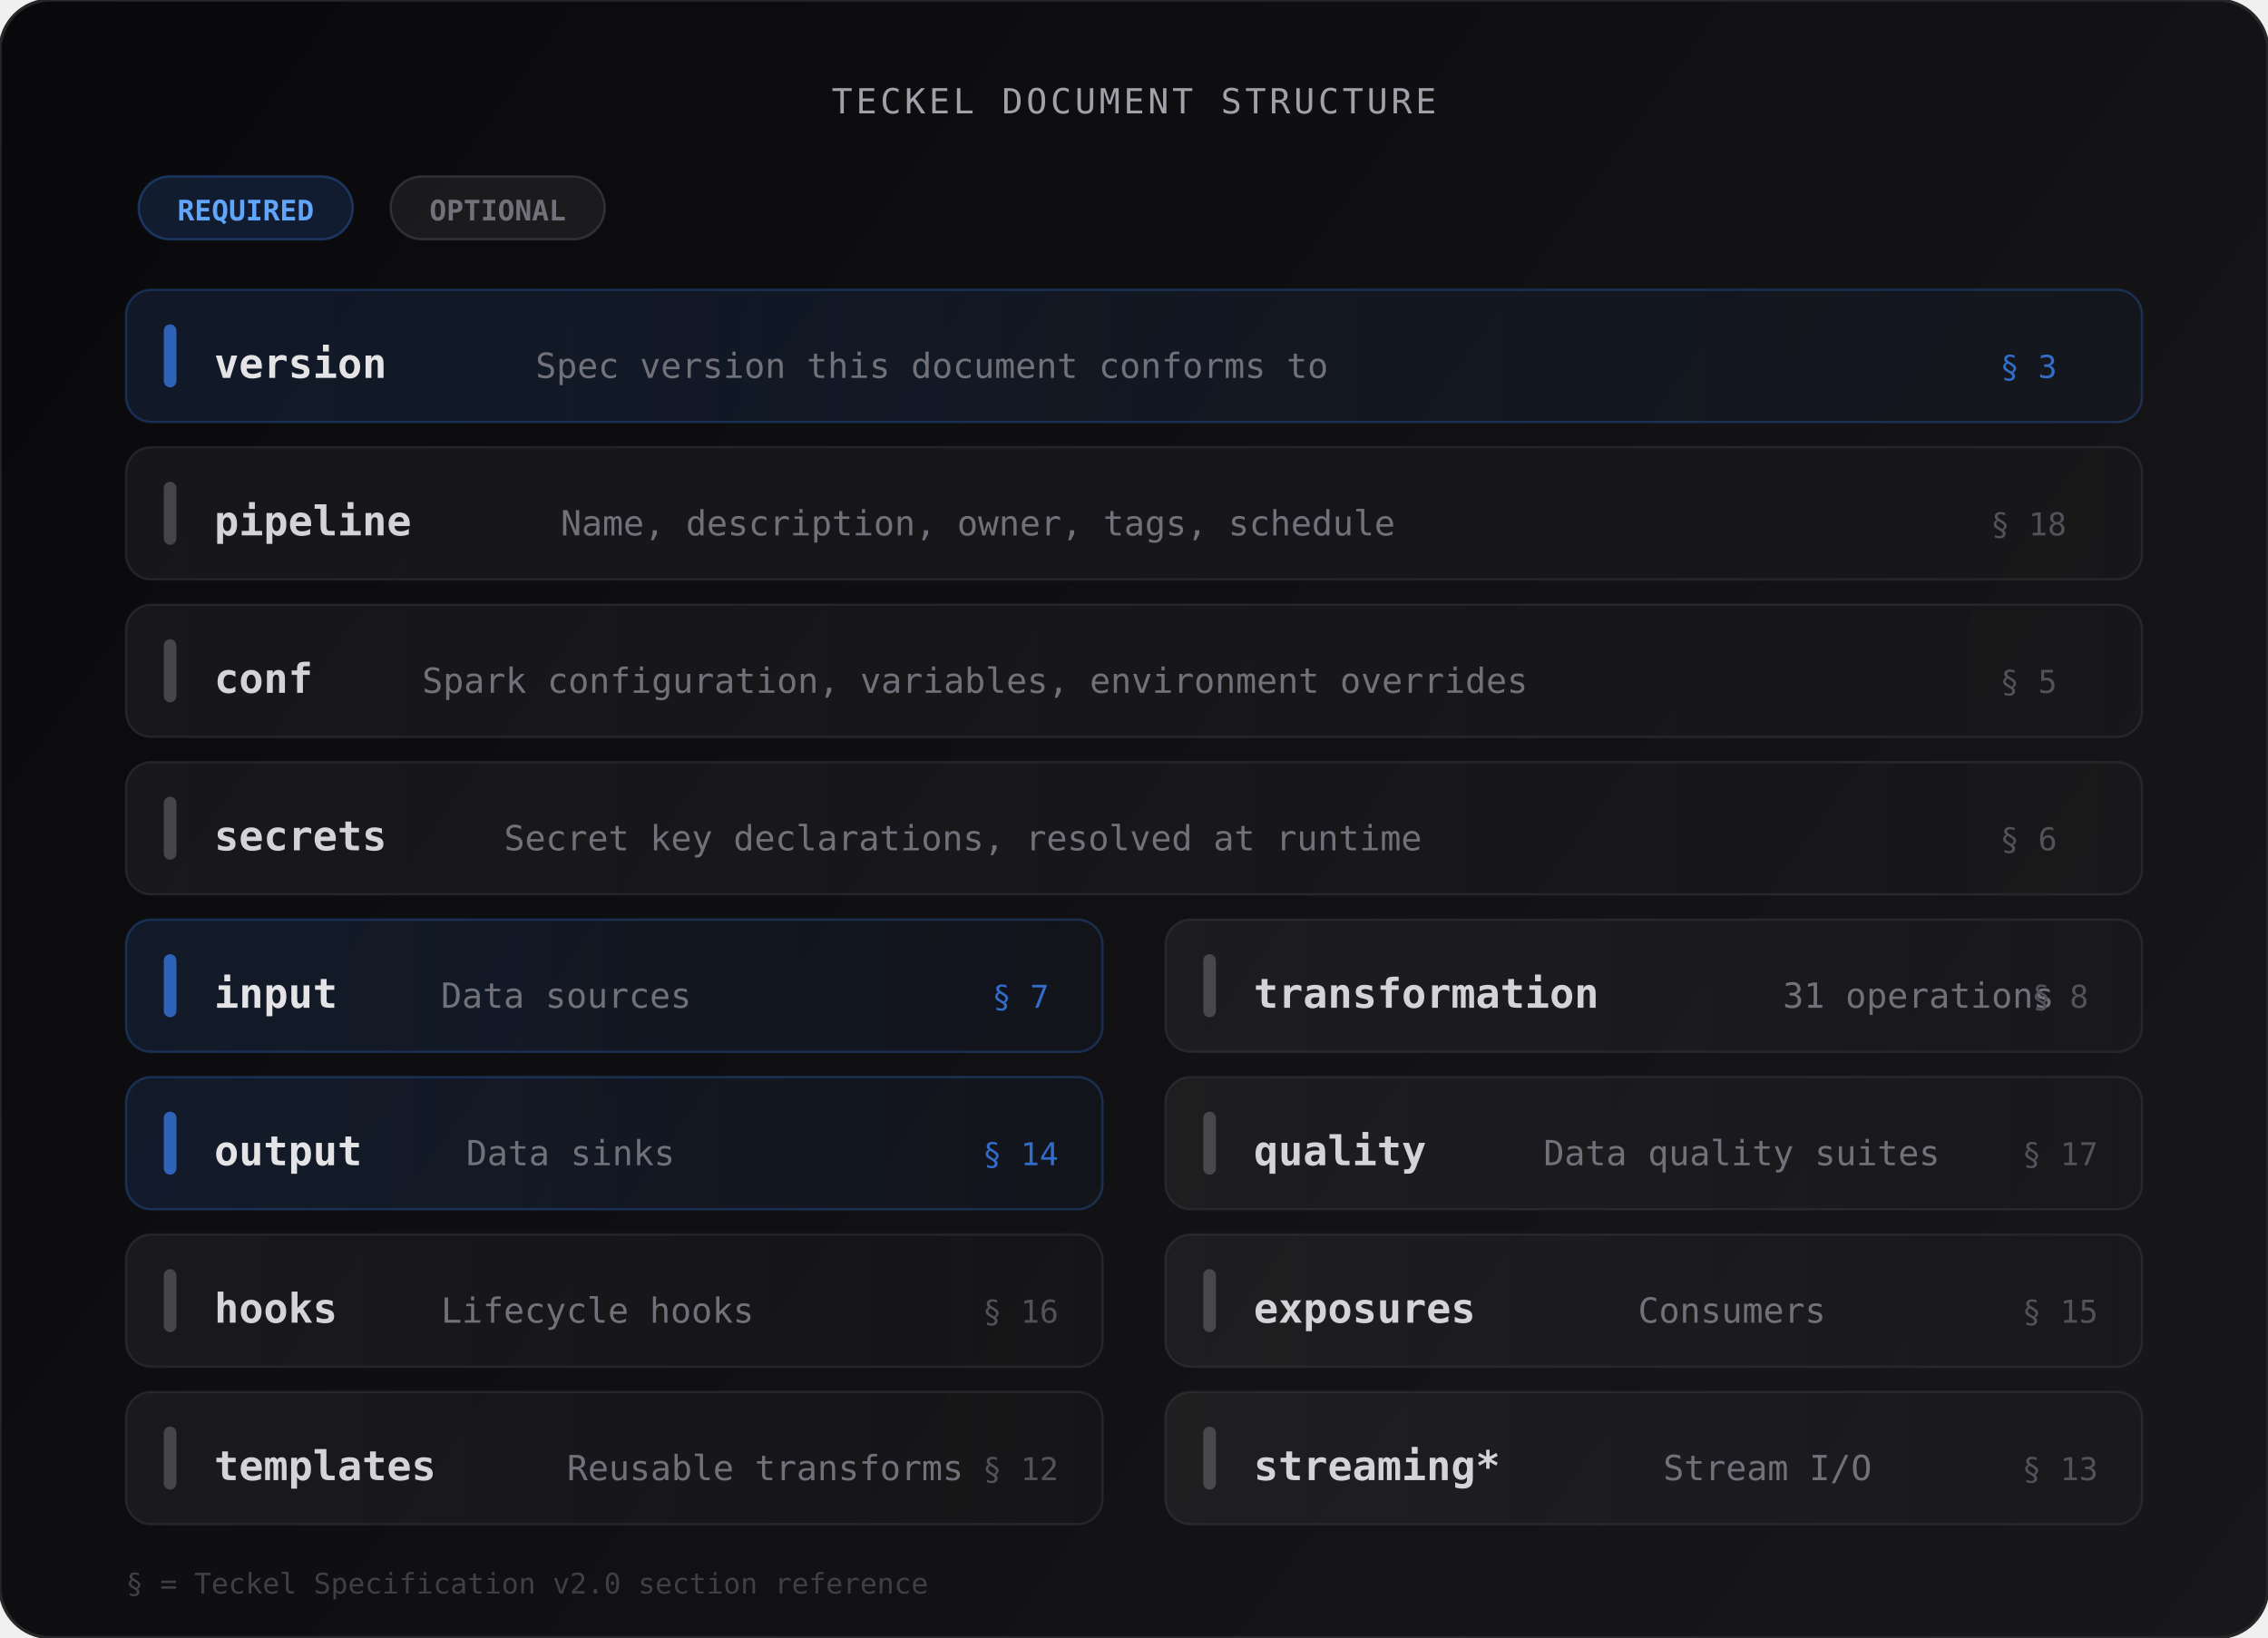
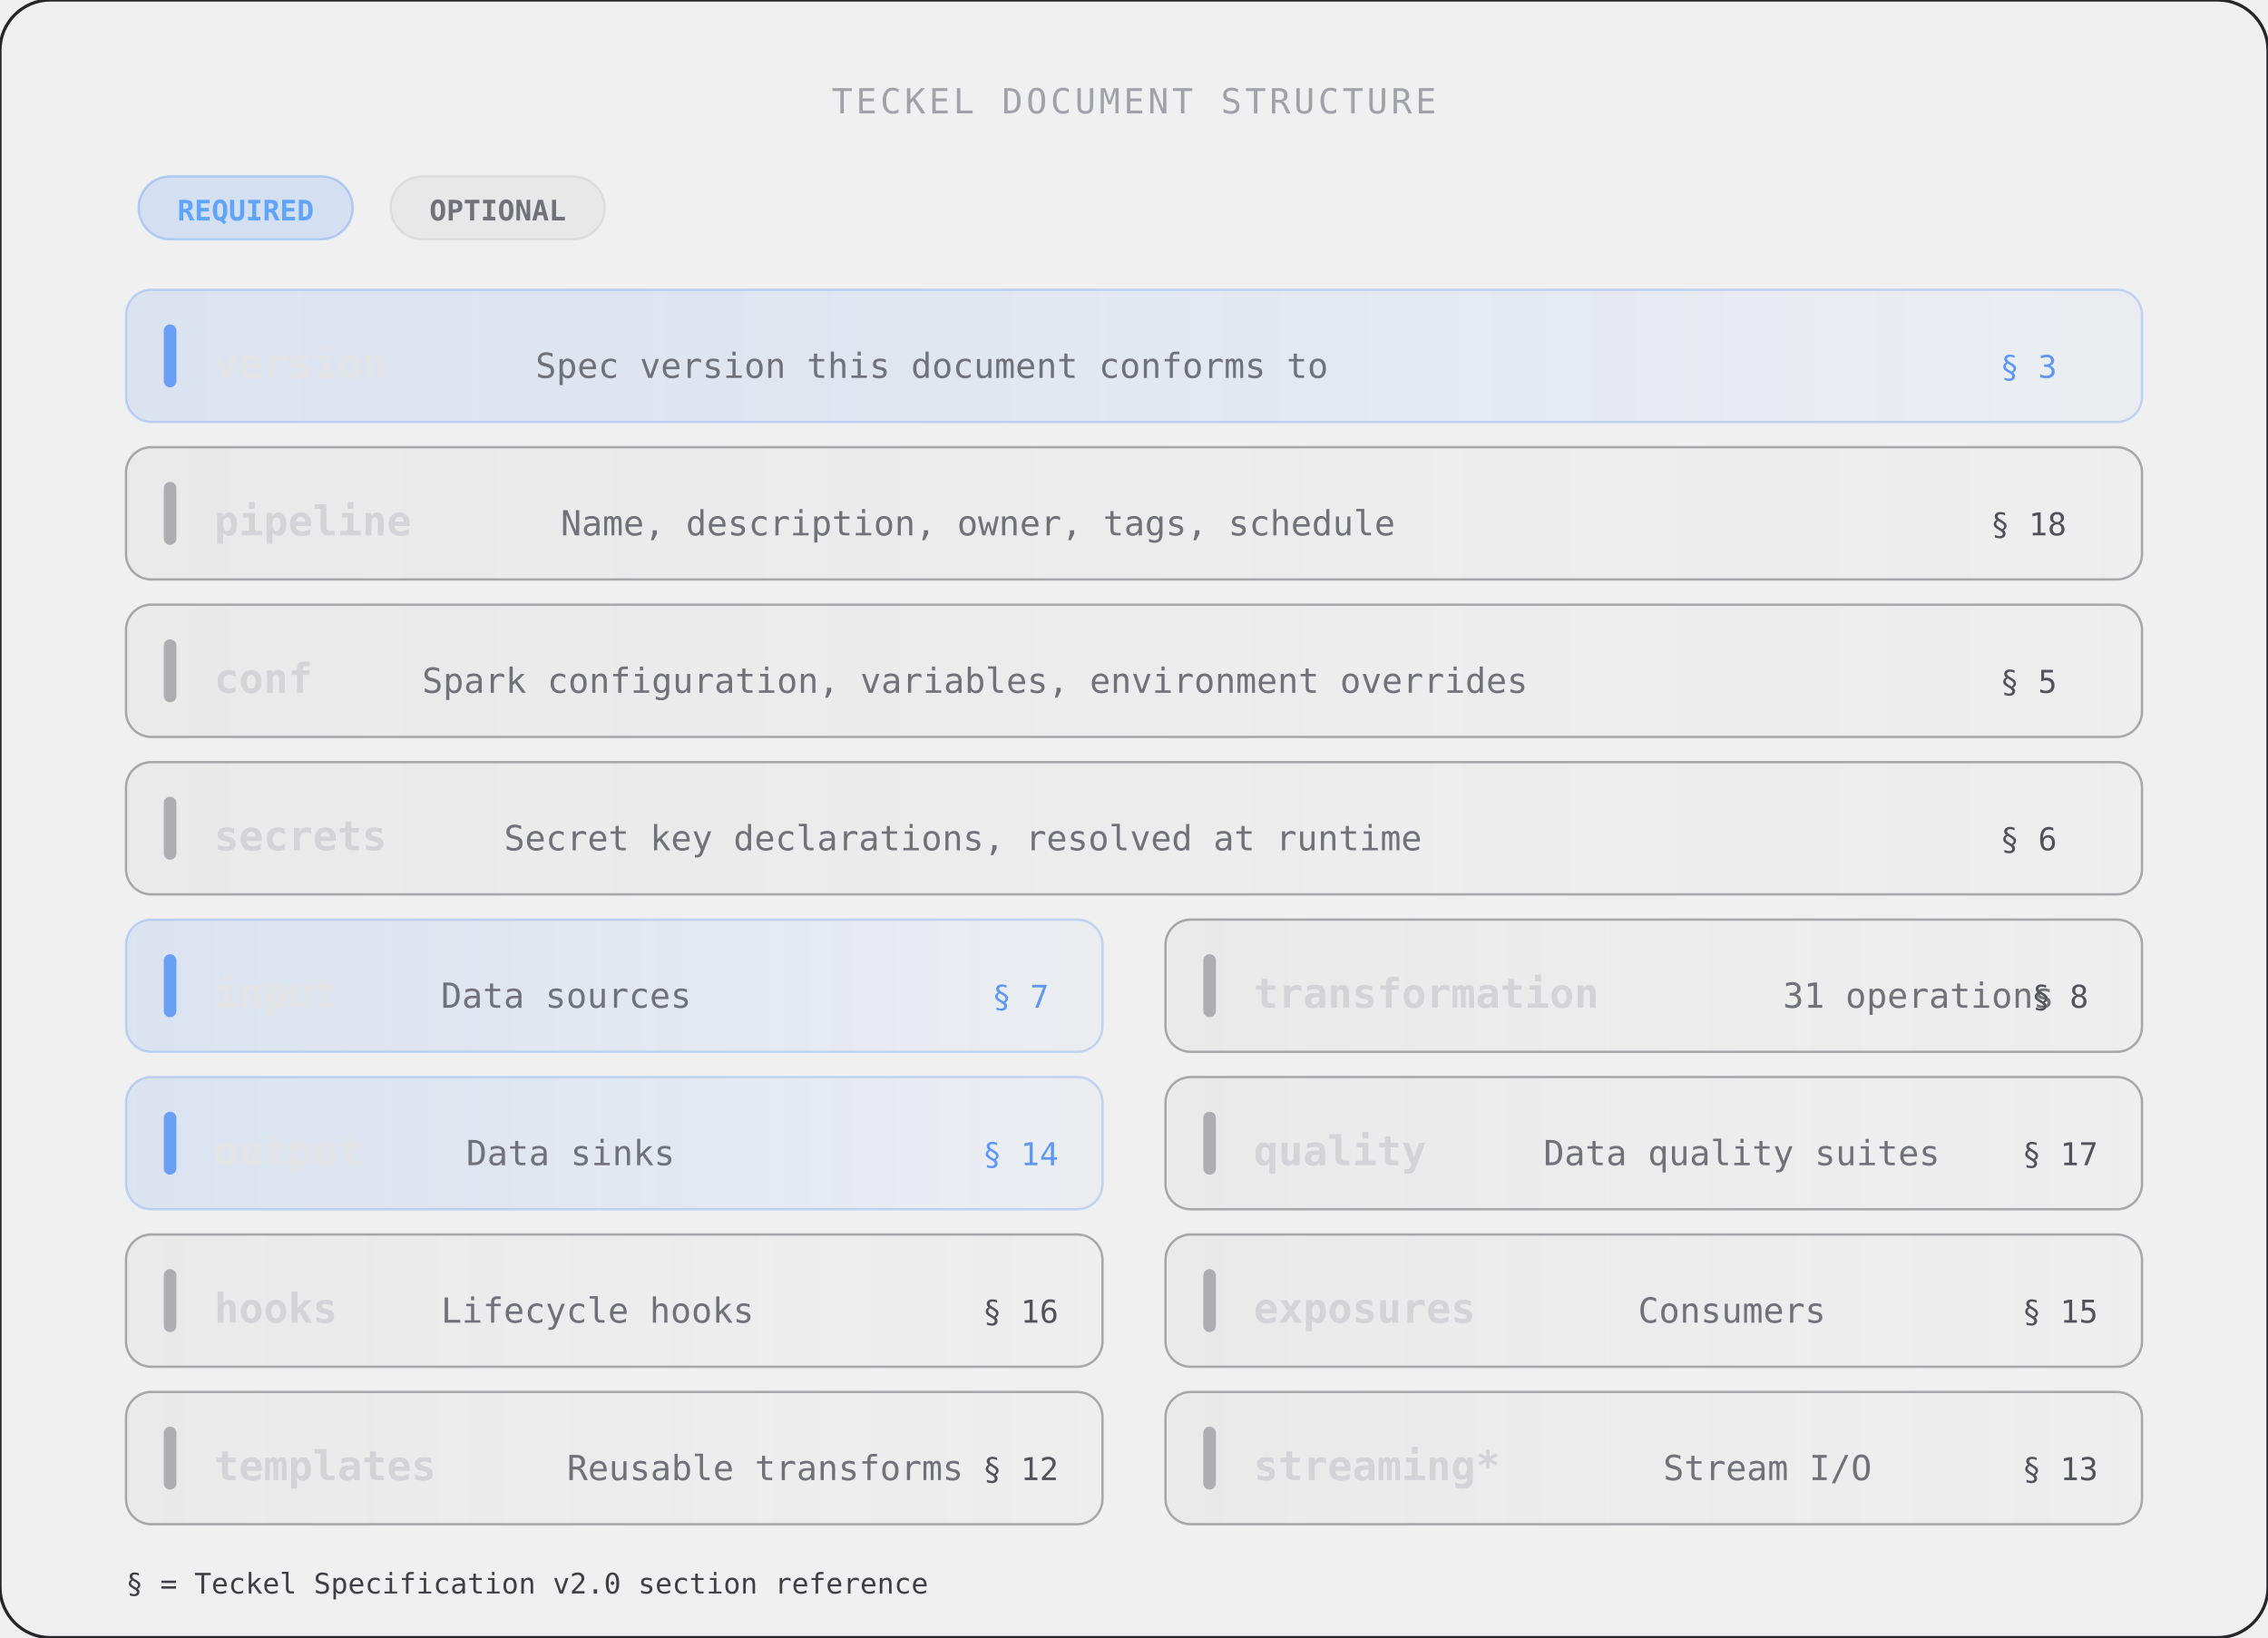
<svg xmlns="http://www.w3.org/2000/svg" viewBox="0 0 720 520" fill="none">
+   <style>
+     /* Default: dark mode (existing colors) */
+     .bg-main { fill: none; }
+     .bg-border { stroke: #27272a; }
+ 
+     /* Light mode overrides */
+     @media (prefers-color-scheme: light) {
+       .bg-border { stroke: #e4e4e7; }
+ 
+       /* Text color inversions */
+       text[fill="#e4e4e7"] { fill: #18181b; }
+       text[fill="#d4d4d8"] { fill: #27272a; }
+       text[fill="#a1a1aa"] { fill: #52525b; }
+       text[fill="#71717a"] { fill: #6b7280; }
+       text[fill="#52525b"] { fill: #71717a; }
+       text[fill="#3f3f46"] { fill: #a1a1aa; }
+ 
+       /* Stroke/line inversions */
+       path[stroke="#3f3f46"] { stroke: #d4d4d8; }
+       line[stroke="#3f3f46"] { stroke: #d4d4d8; }
+       line[stroke="#27272a"] { stroke: #e4e4e7; }
+       path[stroke="#27272a"] { stroke: #e4e4e7; }
+ 
+       /* Arrow markers */
+       marker path[stroke="#71717a"] { stroke: #6b7280; }
+       marker path[stroke="#ef4444"] { stroke: #ef4444; }
+ 
+       /* Rect borders */
+       rect[stroke="#27272a"] { stroke: #e4e4e7; }
+       rect[stroke="#3f3f46"] { stroke: #d4d4d8; }
+ 
+       /* Card/container fills - subtle backgrounds */
+       rect[fill="#3f3f46"] { fill: #d4d4d8; }
+ 
+       /* Venn diagram cover fills (used in except/anti) */
+       circle[fill="#18181b"] { fill: #ffffff; }
+ 
+       /* Table header backgrounds */
+       rect[fill-opacity="0.3"][fill="#3f3f46"] { fill: #e4e4e7; fill-opacity: 0.5; }
+     }
+   </style>
  <defs>
-     <linearGradient id="bg2" x1="0" y1="0" x2="720" y2="520" gradientUnits="userSpaceOnUse">
-       <stop offset="0%" stop-color="#09090b" />
-       <stop offset="100%" stop-color="#18181b" />
-     </linearGradient>
    <linearGradient id="req" x1="0" y1="0" x2="1" y2="0">
      <stop offset="0%" stop-color="#3b82f6" stop-opacity="0.12" />
      <stop offset="100%" stop-color="#3b82f6" stop-opacity="0.03" />
    </linearGradient>
    <linearGradient id="opt" x1="0" y1="0" x2="1" y2="0">
      <stop offset="0%" stop-color="#a1a1aa" stop-opacity="0.08" />
      <stop offset="100%" stop-color="#a1a1aa" stop-opacity="0.02" />
    </linearGradient>
  </defs>
-   <rect width="720" height="520" rx="16" fill="url(#bg2)" />
-   <rect width="720" height="520" rx="16" stroke="#27272a" stroke-width="1" fill="none" />
+   <rect width="720" height="520" rx="16" class="bg-main" />
+   <rect width="720" height="520" rx="16" class="bg-border" stroke-width="1" fill="none" />
  <text x="360" y="36" text-anchor="middle" fill="#a1a1aa" font-family="ui-monospace,SFMono-Regular,Menlo,monospace" font-size="11" letter-spacing="0.1em">TECKEL DOCUMENT STRUCTURE</text>
  <g transform="translate(44, 56)">
    <rect width="68" height="20" rx="10" fill="#3b82f6" fill-opacity="0.15" stroke="#3b82f6" stroke-opacity="0.3" stroke-width="0.75" />
    <text x="34" y="14" text-anchor="middle" fill="#60a5fa" font-family="ui-monospace,SFMono-Regular,Menlo,monospace" font-size="9" font-weight="600">REQUIRED</text>
  </g>
  <g transform="translate(124, 56)">
    <rect width="68" height="20" rx="10" fill="#a1a1aa" fill-opacity="0.1" stroke="#a1a1aa" stroke-opacity="0.2" stroke-width="0.75" />
    <text x="34" y="14" text-anchor="middle" fill="#71717a" font-family="ui-monospace,SFMono-Regular,Menlo,monospace" font-size="9" font-weight="600">OPTIONAL</text>
  </g>
  <g transform="translate(40, 92)">
    <rect width="640" height="42" rx="8" fill="url(#req)" stroke="#3b82f6" stroke-opacity="0.25" stroke-width="0.75" />
    <rect x="12" y="11" width="4" height="20" rx="2" fill="#3b82f6" opacity="0.7" />
    <text x="28" y="28" fill="#e4e4e7" font-family="ui-monospace,SFMono-Regular,Menlo,monospace" font-size="13" font-weight="600">version</text>
    <text x="130" y="28" fill="#71717a" font-family="ui-monospace,SFMono-Regular,Menlo,monospace" font-size="11">Spec version this document conforms to</text>
    <text x="604" y="28" text-anchor="middle" fill="#3b82f6" font-family="ui-monospace,SFMono-Regular,Menlo,monospace" font-size="10" font-weight="500" opacity="0.8">§ 3</text>
  </g>
  <g transform="translate(40, 142)">
    <rect width="640" height="42" rx="8" fill="url(#opt)" stroke="#3f3f46" stroke-opacity="0.4" stroke-width="0.75" />
    <rect x="12" y="11" width="4" height="20" rx="2" fill="#71717a" opacity="0.5" />
    <text x="28" y="28" fill="#d4d4d8" font-family="ui-monospace,SFMono-Regular,Menlo,monospace" font-size="13" font-weight="600">pipeline</text>
    <text x="138" y="28" fill="#71717a" font-family="ui-monospace,SFMono-Regular,Menlo,monospace" font-size="11">Name, description, owner, tags, schedule</text>
    <text x="604" y="28" text-anchor="middle" fill="#52525b" font-family="ui-monospace,SFMono-Regular,Menlo,monospace" font-size="10" font-weight="500">§ 18</text>
  </g>
  <g transform="translate(40, 192)">
    <rect width="640" height="42" rx="8" fill="url(#opt)" stroke="#3f3f46" stroke-opacity="0.4" stroke-width="0.75" />
    <rect x="12" y="11" width="4" height="20" rx="2" fill="#71717a" opacity="0.5" />
    <text x="28" y="28" fill="#d4d4d8" font-family="ui-monospace,SFMono-Regular,Menlo,monospace" font-size="13" font-weight="600">conf</text>
    <text x="94" y="28" fill="#71717a" font-family="ui-monospace,SFMono-Regular,Menlo,monospace" font-size="11">Spark configuration, variables, environment overrides</text>
    <text x="604" y="28" text-anchor="middle" fill="#52525b" font-family="ui-monospace,SFMono-Regular,Menlo,monospace" font-size="10" font-weight="500">§ 5</text>
  </g>
  <g transform="translate(40, 242)">
    <rect width="640" height="42" rx="8" fill="url(#opt)" stroke="#3f3f46" stroke-opacity="0.4" stroke-width="0.75" />
    <rect x="12" y="11" width="4" height="20" rx="2" fill="#71717a" opacity="0.5" />
    <text x="28" y="28" fill="#d4d4d8" font-family="ui-monospace,SFMono-Regular,Menlo,monospace" font-size="13" font-weight="600">secrets</text>
    <text x="120" y="28" fill="#71717a" font-family="ui-monospace,SFMono-Regular,Menlo,monospace" font-size="11">Secret key declarations, resolved at runtime</text>
    <text x="604" y="28" text-anchor="middle" fill="#52525b" font-family="ui-monospace,SFMono-Regular,Menlo,monospace" font-size="10" font-weight="500">§ 6</text>
  </g>
  <g transform="translate(40, 292)">
    <rect width="310" height="42" rx="8" fill="url(#req)" stroke="#3b82f6" stroke-opacity="0.25" stroke-width="0.75" />
    <rect x="12" y="11" width="4" height="20" rx="2" fill="#3b82f6" opacity="0.7" />
    <text x="28" y="28" fill="#e4e4e7" font-family="ui-monospace,SFMono-Regular,Menlo,monospace" font-size="13" font-weight="600">input</text>
    <text x="100" y="28" fill="#71717a" font-family="ui-monospace,SFMono-Regular,Menlo,monospace" font-size="11">Data sources</text>
    <text x="284" y="28" text-anchor="middle" fill="#3b82f6" font-family="ui-monospace,SFMono-Regular,Menlo,monospace" font-size="10" font-weight="500" opacity="0.8">§ 7</text>
  </g>
  <g transform="translate(370, 292)">
    <rect width="310" height="42" rx="8" fill="url(#opt)" stroke="#3f3f46" stroke-opacity="0.4" stroke-width="0.75" />
    <rect x="12" y="11" width="4" height="20" rx="2" fill="#71717a" opacity="0.5" />
    <text x="28" y="28" fill="#d4d4d8" font-family="ui-monospace,SFMono-Regular,Menlo,monospace" font-size="13" font-weight="600">transformation</text>
    <text x="196" y="28" fill="#71717a" font-family="ui-monospace,SFMono-Regular,Menlo,monospace" font-size="11">31 operations</text>
    <text x="284" y="28" text-anchor="middle" fill="#52525b" font-family="ui-monospace,SFMono-Regular,Menlo,monospace" font-size="10" font-weight="500">§ 8</text>
  </g>
  <g transform="translate(40, 342)">
    <rect width="310" height="42" rx="8" fill="url(#req)" stroke="#3b82f6" stroke-opacity="0.25" stroke-width="0.75" />
    <rect x="12" y="11" width="4" height="20" rx="2" fill="#3b82f6" opacity="0.7" />
    <text x="28" y="28" fill="#e4e4e7" font-family="ui-monospace,SFMono-Regular,Menlo,monospace" font-size="13" font-weight="600">output</text>
    <text x="108" y="28" fill="#71717a" font-family="ui-monospace,SFMono-Regular,Menlo,monospace" font-size="11">Data sinks</text>
    <text x="284" y="28" text-anchor="middle" fill="#3b82f6" font-family="ui-monospace,SFMono-Regular,Menlo,monospace" font-size="10" font-weight="500" opacity="0.8">§ 14</text>
  </g>
  <g transform="translate(370, 342)">
    <rect width="310" height="42" rx="8" fill="url(#opt)" stroke="#3f3f46" stroke-opacity="0.4" stroke-width="0.75" />
    <rect x="12" y="11" width="4" height="20" rx="2" fill="#71717a" opacity="0.5" />
    <text x="28" y="28" fill="#d4d4d8" font-family="ui-monospace,SFMono-Regular,Menlo,monospace" font-size="13" font-weight="600">quality</text>
    <text x="120" y="28" fill="#71717a" font-family="ui-monospace,SFMono-Regular,Menlo,monospace" font-size="11">Data quality suites</text>
    <text x="284" y="28" text-anchor="middle" fill="#52525b" font-family="ui-monospace,SFMono-Regular,Menlo,monospace" font-size="10" font-weight="500">§ 17</text>
  </g>
  <g transform="translate(40, 392)">
    <rect width="310" height="42" rx="8" fill="url(#opt)" stroke="#3f3f46" stroke-opacity="0.4" stroke-width="0.75" />
    <rect x="12" y="11" width="4" height="20" rx="2" fill="#71717a" opacity="0.5" />
    <text x="28" y="28" fill="#d4d4d8" font-family="ui-monospace,SFMono-Regular,Menlo,monospace" font-size="13" font-weight="600">hooks</text>
    <text x="100" y="28" fill="#71717a" font-family="ui-monospace,SFMono-Regular,Menlo,monospace" font-size="11">Lifecycle hooks</text>
    <text x="284" y="28" text-anchor="middle" fill="#52525b" font-family="ui-monospace,SFMono-Regular,Menlo,monospace" font-size="10" font-weight="500">§ 16</text>
  </g>
  <g transform="translate(370, 392)">
    <rect width="310" height="42" rx="8" fill="url(#opt)" stroke="#3f3f46" stroke-opacity="0.4" stroke-width="0.75" />
    <rect x="12" y="11" width="4" height="20" rx="2" fill="#71717a" opacity="0.5" />
    <text x="28" y="28" fill="#d4d4d8" font-family="ui-monospace,SFMono-Regular,Menlo,monospace" font-size="13" font-weight="600">exposures</text>
    <text x="150" y="28" fill="#71717a" font-family="ui-monospace,SFMono-Regular,Menlo,monospace" font-size="11">Consumers</text>
    <text x="284" y="28" text-anchor="middle" fill="#52525b" font-family="ui-monospace,SFMono-Regular,Menlo,monospace" font-size="10" font-weight="500">§ 15</text>
  </g>
  <g transform="translate(40, 442)">
    <rect width="310" height="42" rx="8" fill="url(#opt)" stroke="#3f3f46" stroke-opacity="0.4" stroke-width="0.75" />
    <rect x="12" y="11" width="4" height="20" rx="2" fill="#71717a" opacity="0.5" />
    <text x="28" y="28" fill="#d4d4d8" font-family="ui-monospace,SFMono-Regular,Menlo,monospace" font-size="13" font-weight="600">templates</text>
    <text x="140" y="28" fill="#71717a" font-family="ui-monospace,SFMono-Regular,Menlo,monospace" font-size="11">Reusable transforms</text>
    <text x="284" y="28" text-anchor="middle" fill="#52525b" font-family="ui-monospace,SFMono-Regular,Menlo,monospace" font-size="10" font-weight="500">§ 12</text>
  </g>
  <g transform="translate(370, 442)">
    <rect width="310" height="42" rx="8" fill="url(#opt)" stroke="#3f3f46" stroke-opacity="0.4" stroke-width="0.75" />
    <rect x="12" y="11" width="4" height="20" rx="2" fill="#71717a" opacity="0.5" />
    <text x="28" y="28" fill="#d4d4d8" font-family="ui-monospace,SFMono-Regular,Menlo,monospace" font-size="13" font-weight="600">streaming*</text>
    <text x="158" y="28" fill="#71717a" font-family="ui-monospace,SFMono-Regular,Menlo,monospace" font-size="11">Stream I/O</text>
    <text x="284" y="28" text-anchor="middle" fill="#52525b" font-family="ui-monospace,SFMono-Regular,Menlo,monospace" font-size="10" font-weight="500">§ 13</text>
  </g>
  <text x="40" y="506" fill="#3f3f46" font-family="ui-monospace,SFMono-Regular,Menlo,monospace" font-size="9">§ = Teckel Specification v2.0 section reference</text>
</svg>
